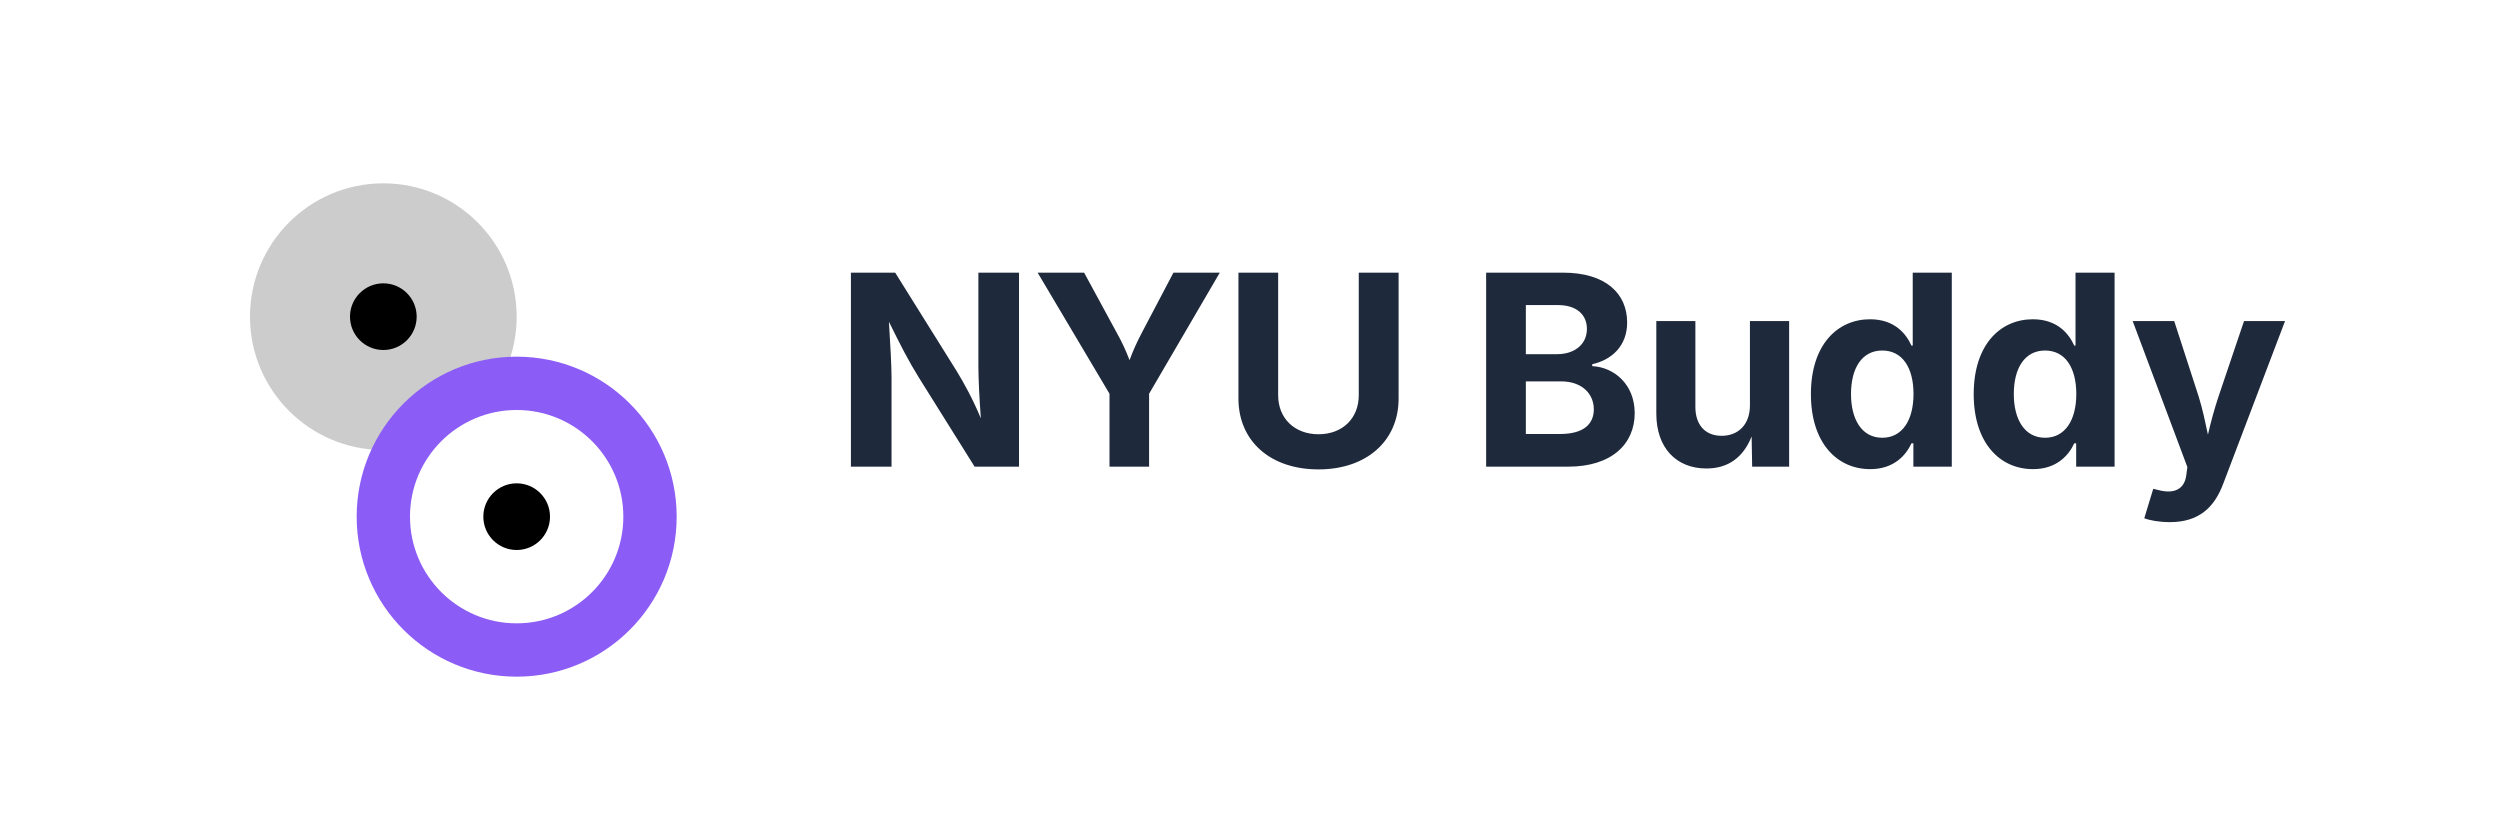
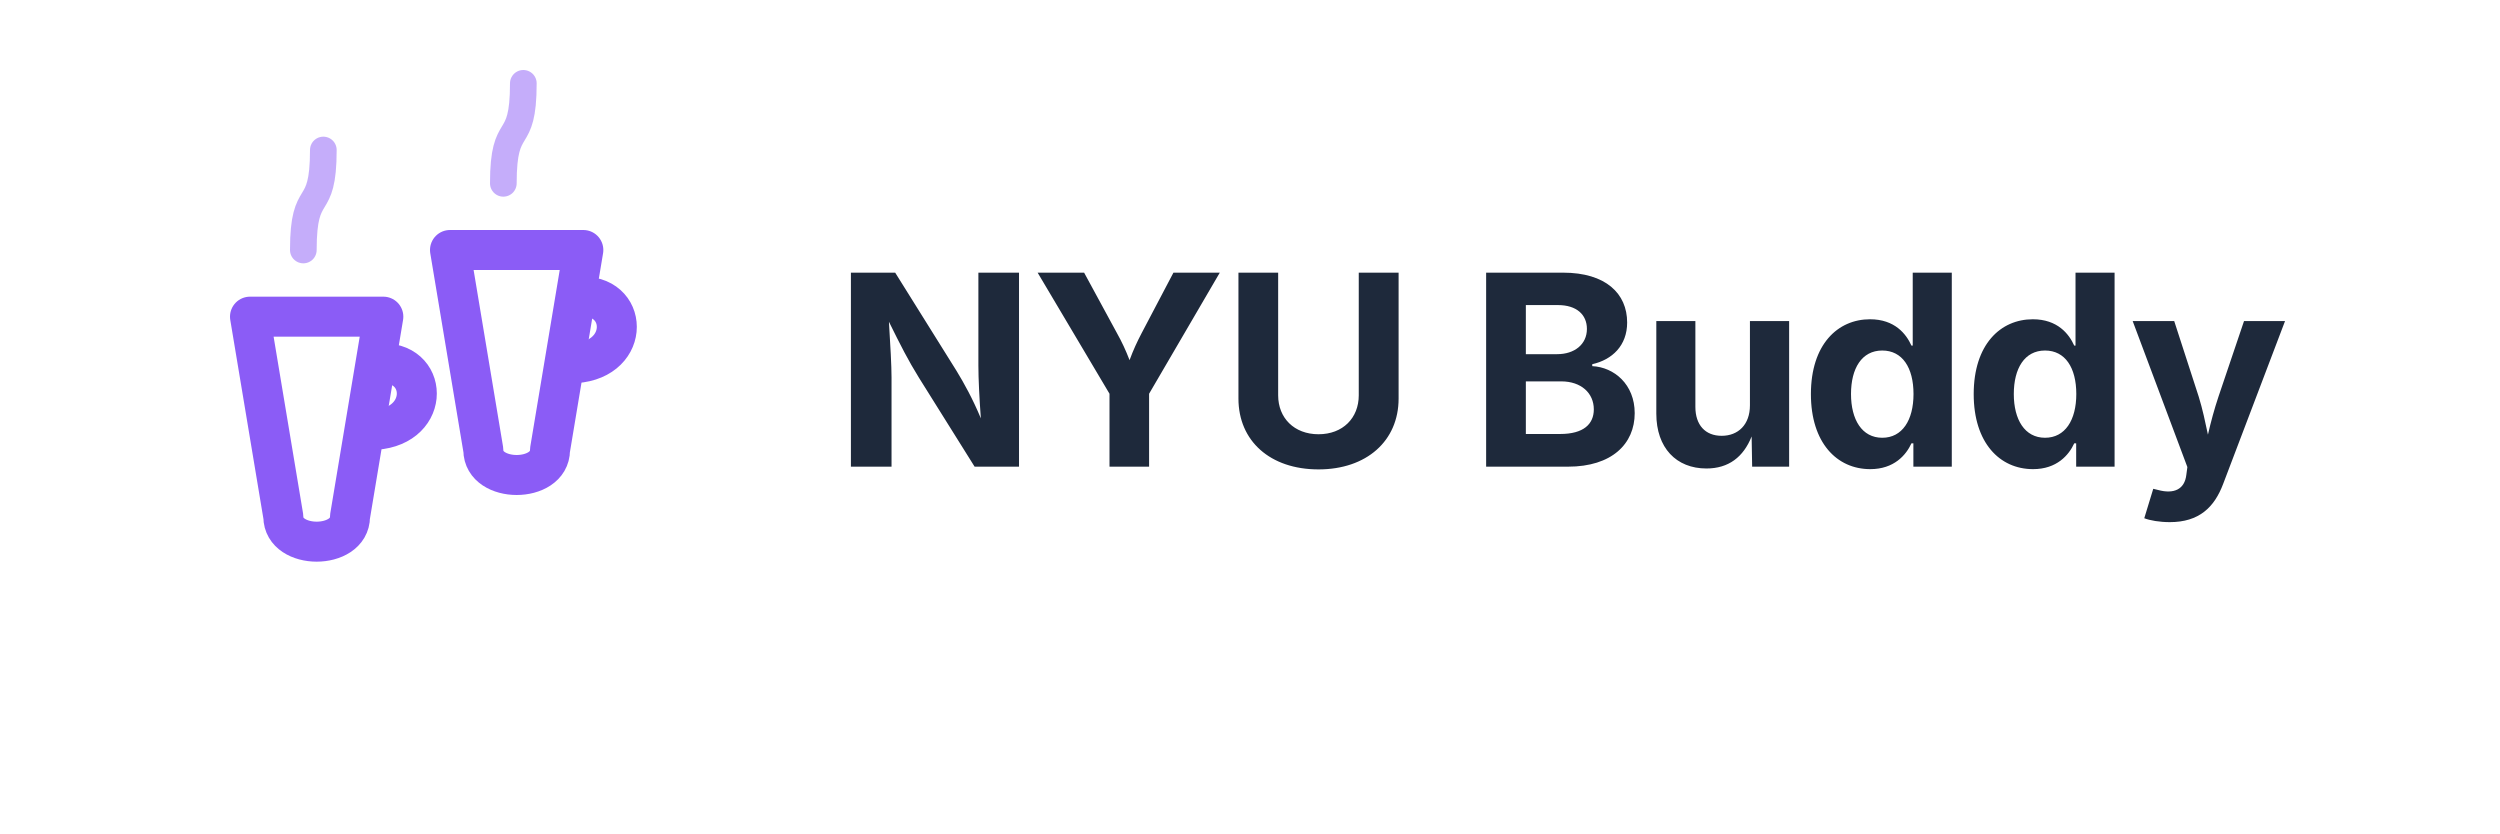
<svg xmlns="http://www.w3.org/2000/svg" viewBox="0 0 300 100" width="100%" height="100%">
  <g transform="translate(10, 10) scale(0.8)">
    <g fill="#8b5cf6" stroke="#8b5cf6" stroke-linecap="round" stroke-linejoin="round">
-       <path d="M 25 35 a 20 20 0 1 0 40 0 a 20 20 0 1 0 -40 0" fill="currentColor" fill-opacity="0.2" stroke="none" />
-       <path d="M 45 65 a 20 20 0 1 0 40 0 a 20 20 0 1 0 -40 0" fill="none" stroke-width="8" />
-       <circle cx="45" cy="35" r="5" fill="currentColor" stroke="none" />
-       <circle cx="65" cy="65" r="5" fill="currentColor" stroke="none" />
+       <path d="M 25 35 L 45 35 L 40 65 C 40 70 30 70 30 65 Z" fill="none" stroke-width="6" stroke-linejoin="round" />
+       <path d="M 45 42 C 52 42 52 52 43 52" fill="none" stroke-width="6" stroke-linecap="round" />
+       <path d="M 55 25 L 75 25 L 70 55 C 70 60 60 60 60 55 Z" fill="none" stroke-width="6" stroke-linejoin="round" />
+       <path d="M 75 32 C 82 32 82 42 73 42" fill="none" stroke-width="6" stroke-linecap="round" />
+       <path d="M 33 25 C 33 15 36 20 36 10 M 63 15 C 63 5 66 10 66 0" fill="none" stroke-width="4" stroke-linecap="round" opacity="0.5" />
    </g>
  </g>
  <text x="100" y="56" font-family="'Inter', -apple-system, sans-serif" font-weight="700" font-size="32" letter-spacing="-0.02em" fill="#1e293b">
    NYU Buddy
  </text>
</svg>
